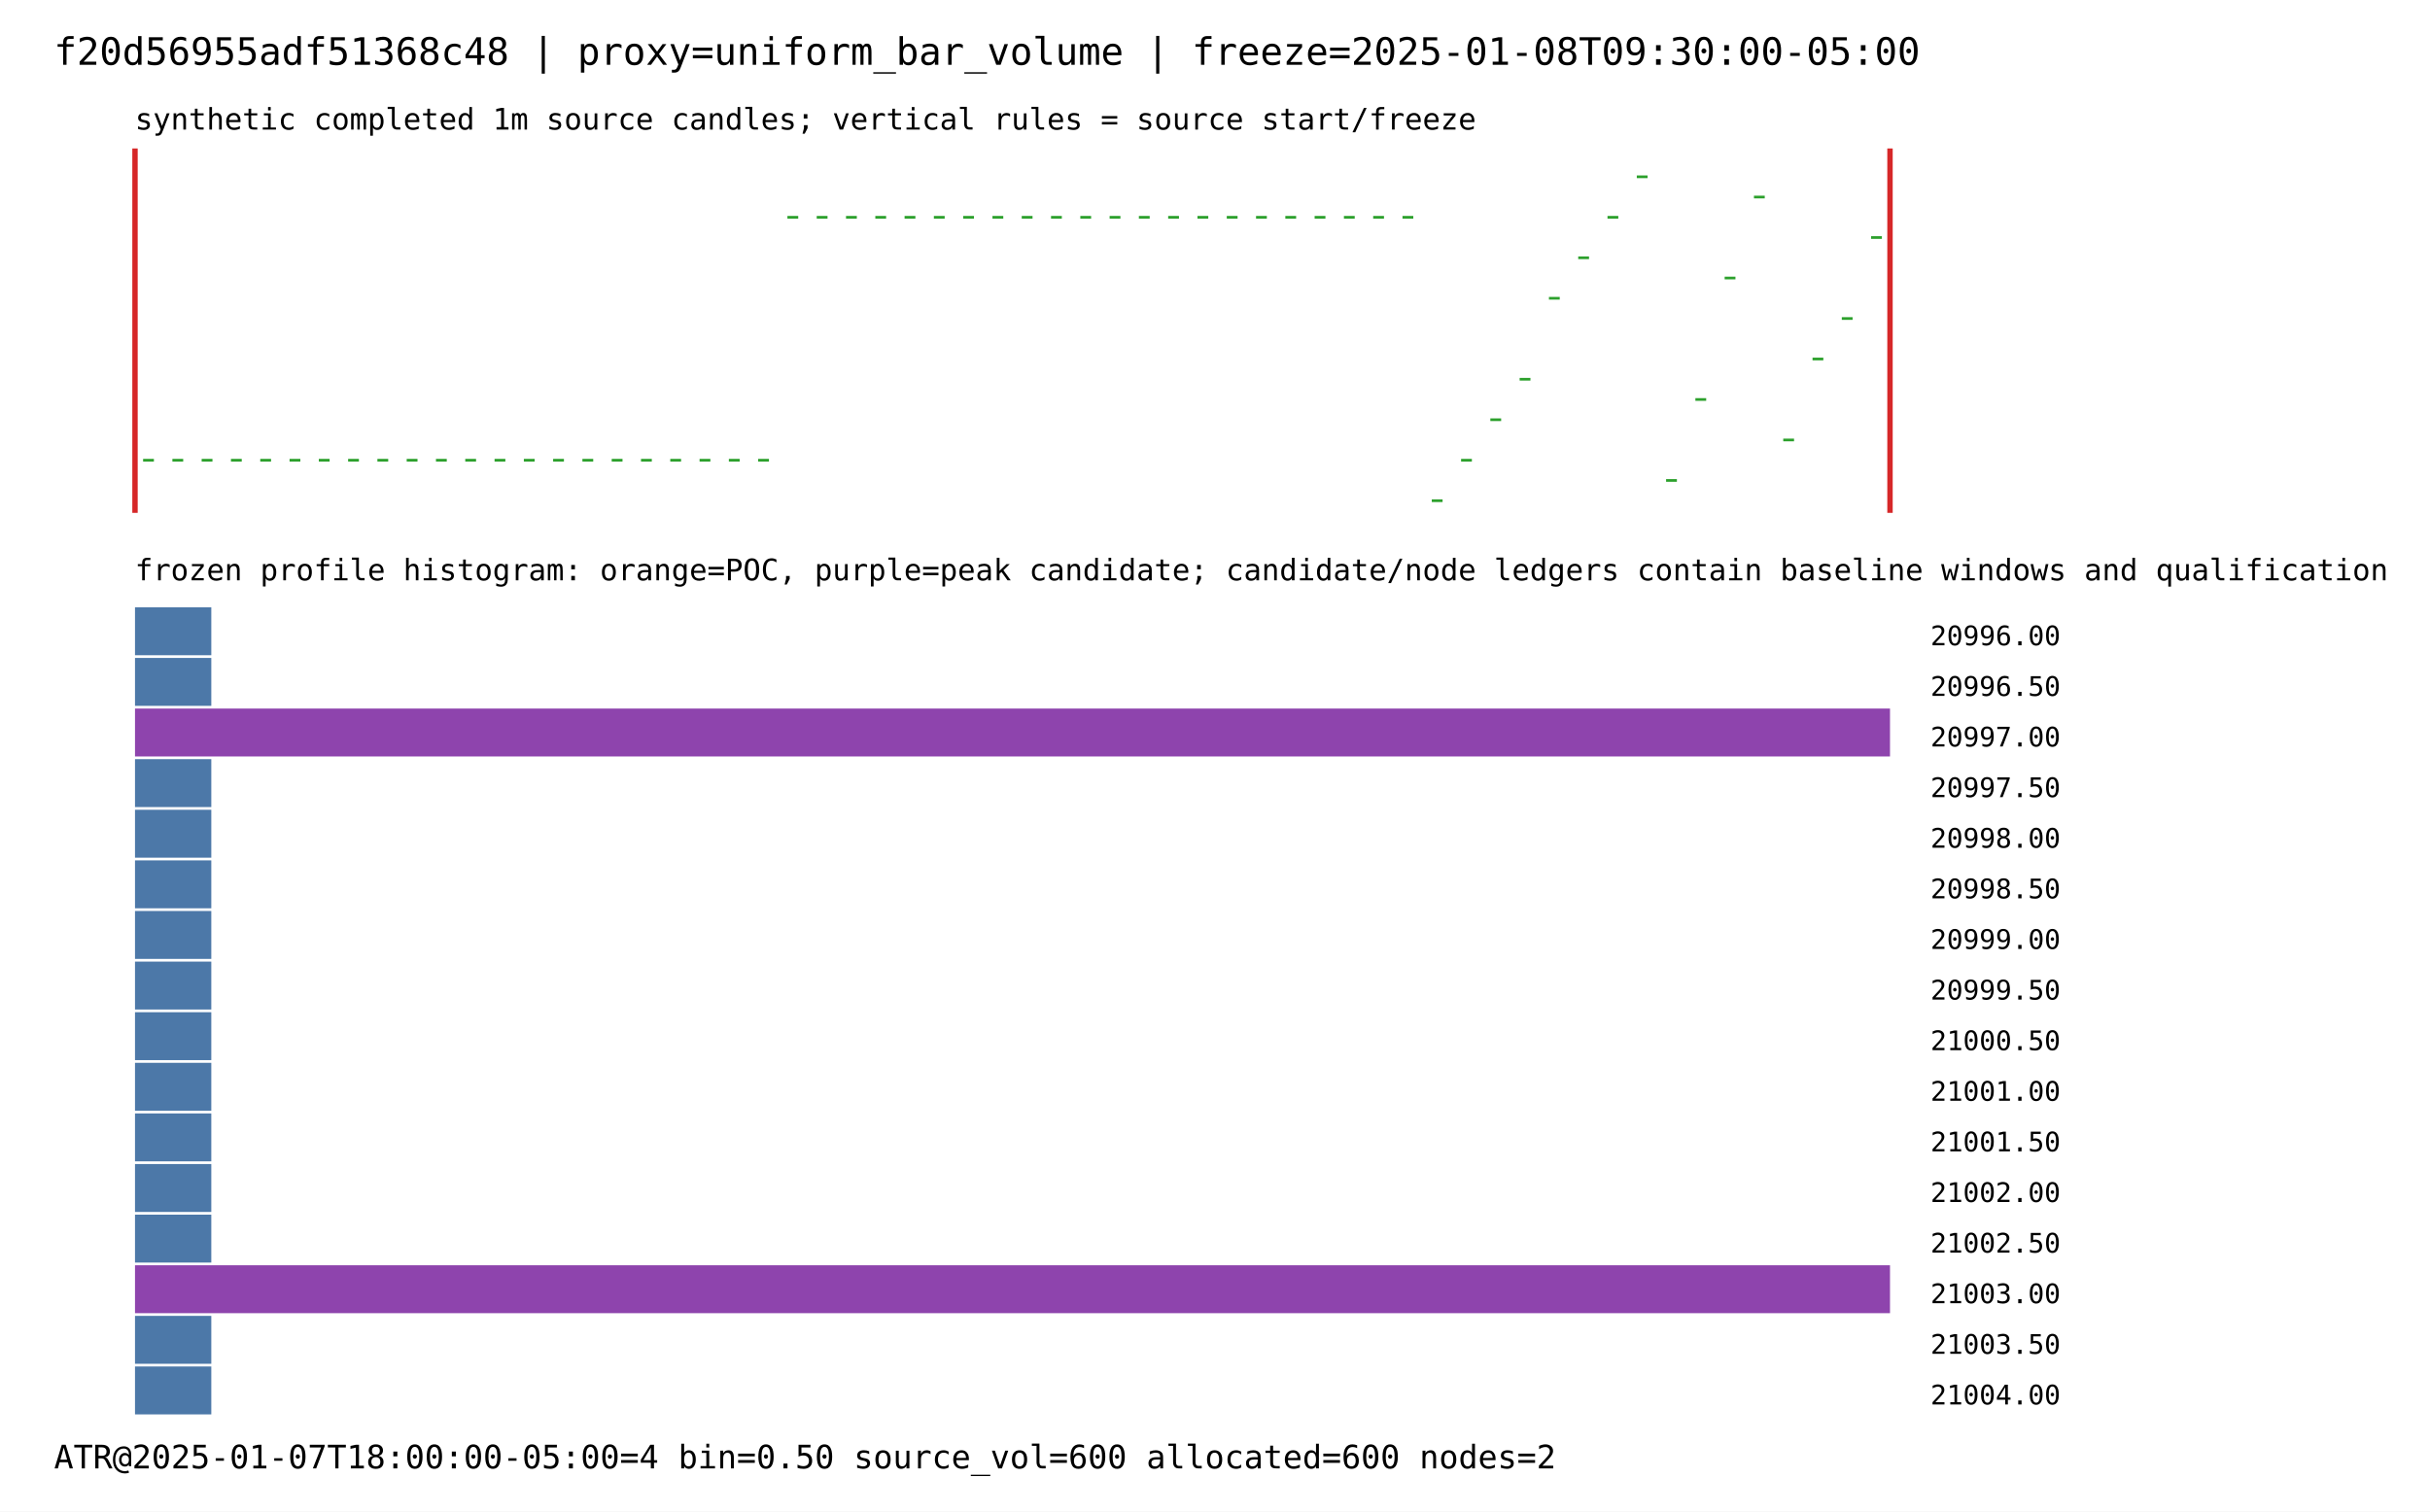
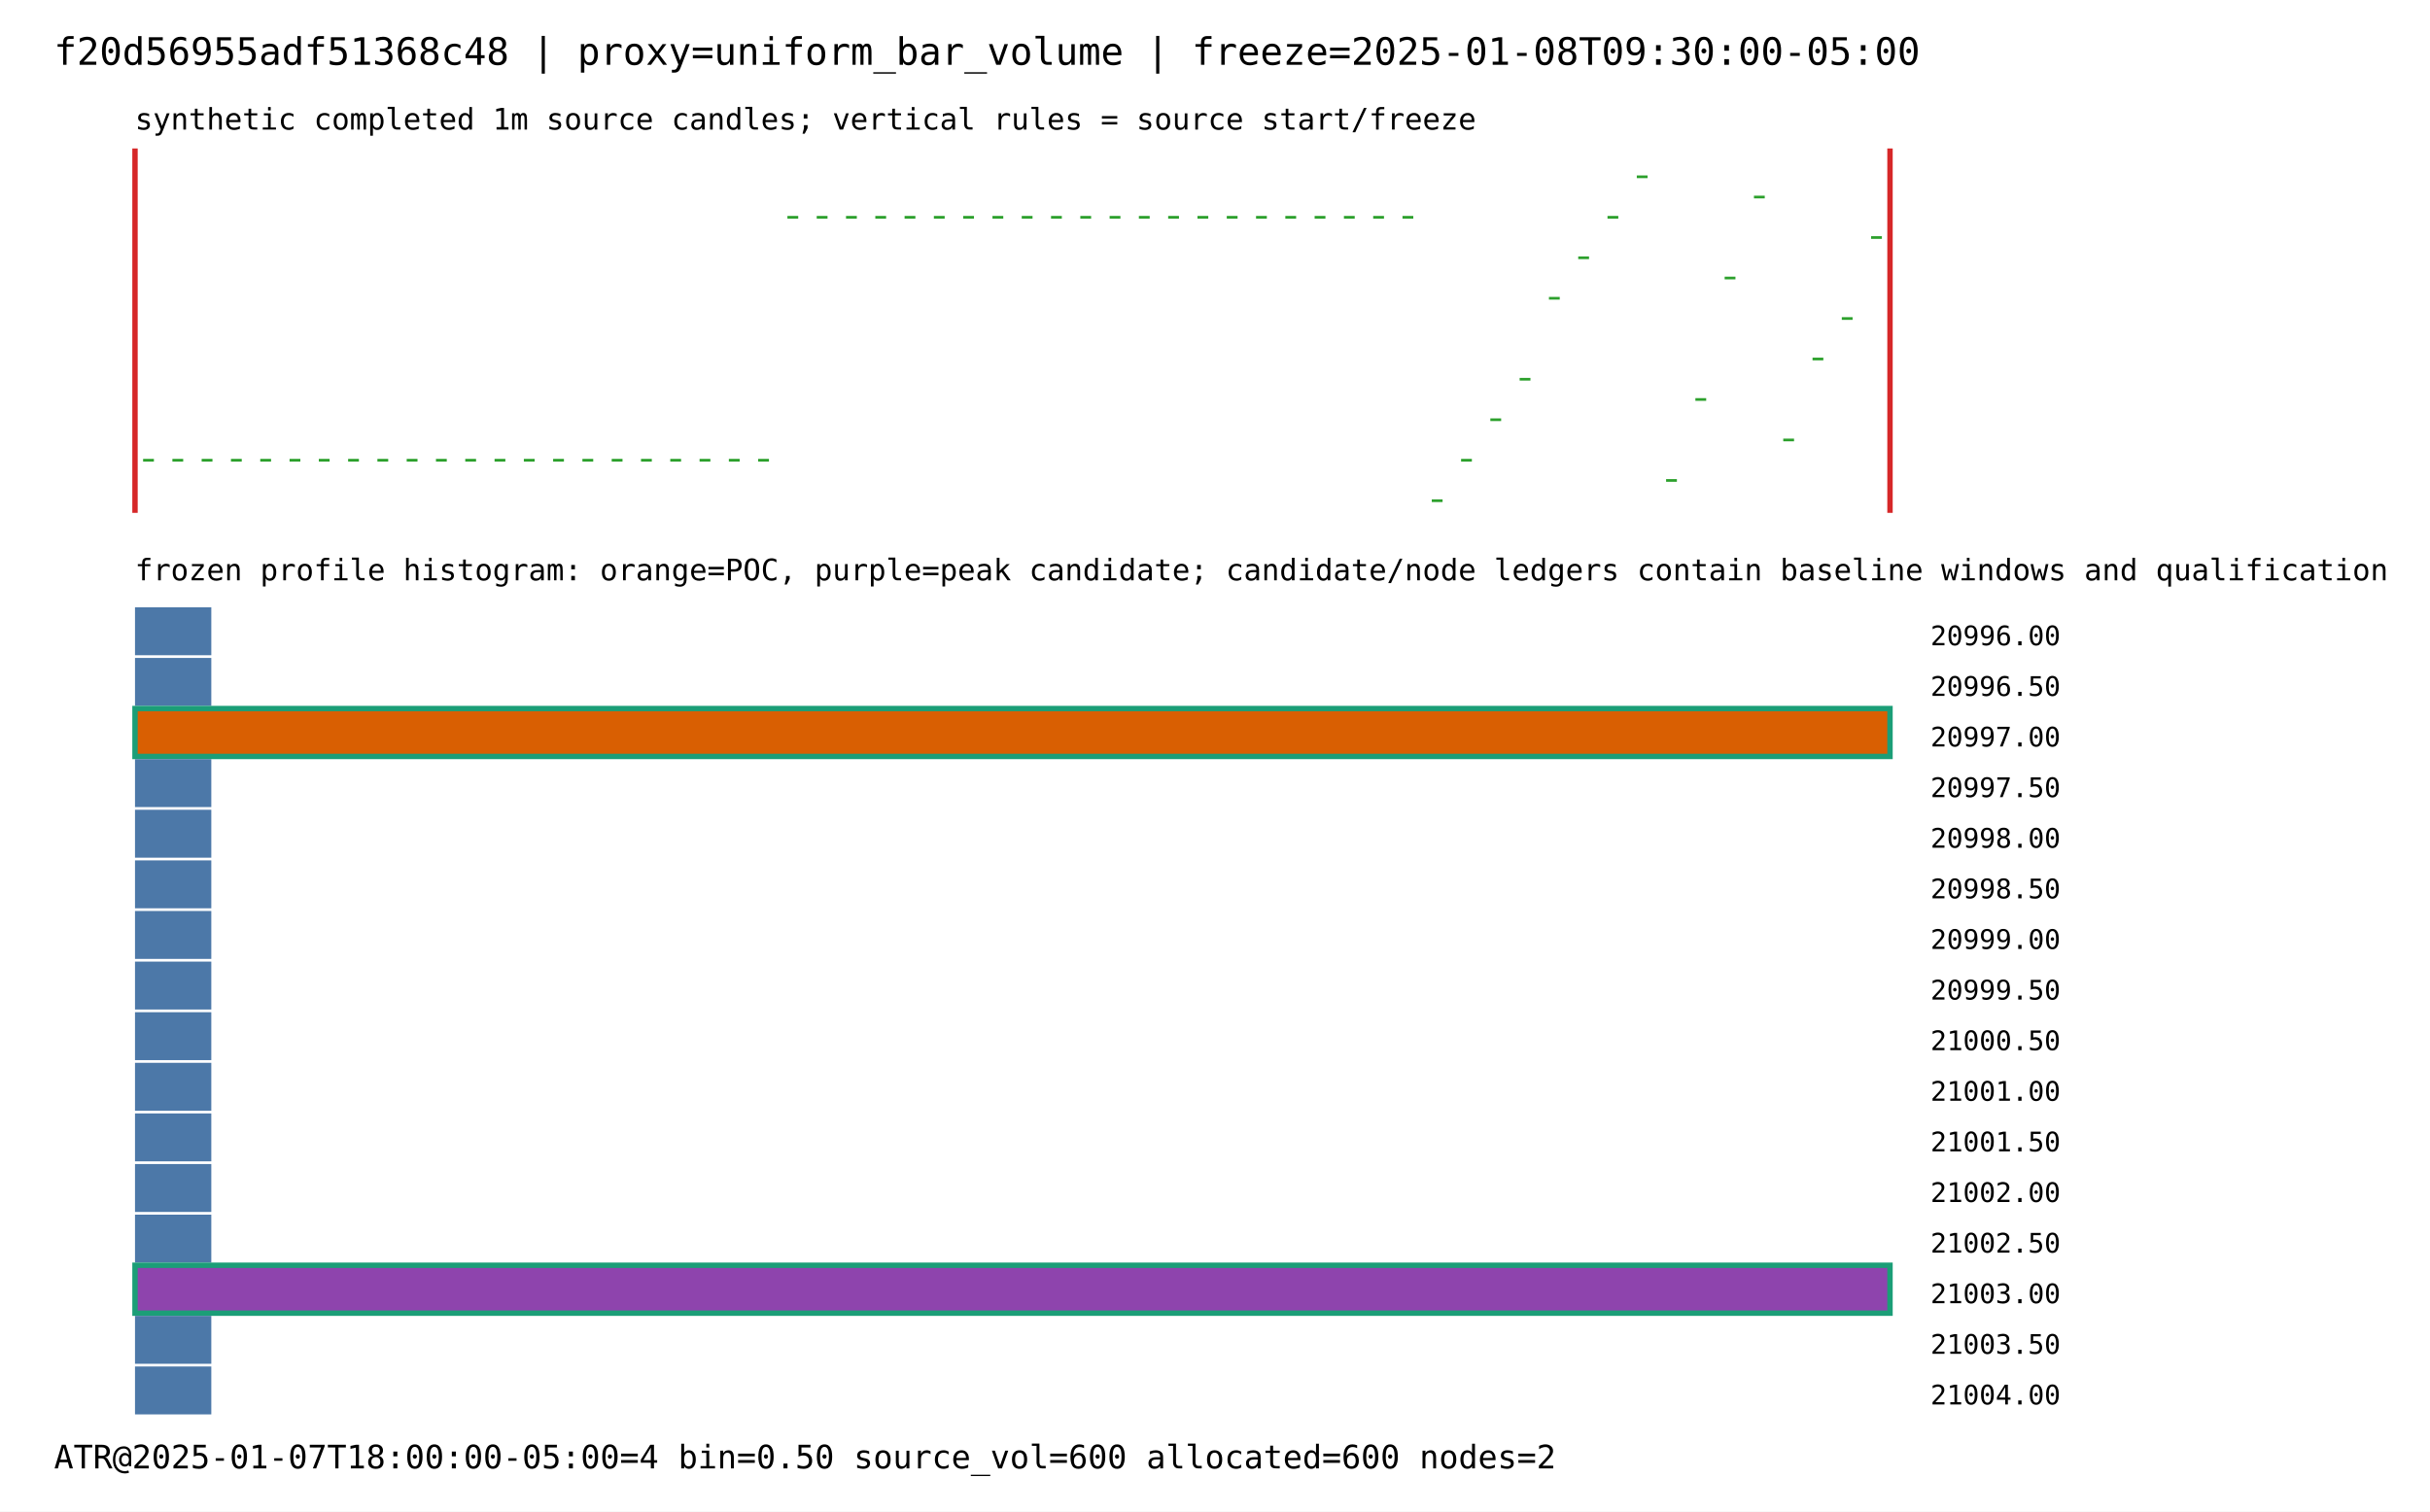
<svg xmlns="http://www.w3.org/2000/svg" width="900" height="560">
  <rect width="100%" height="100%" fill="white" />
  <text x="20" y="24" font-family="monospace" font-size="14">f20d56955adf51368c48 | proxy=uniform_bar_volume | freeze=2025-01-08T09:30:00-05:00</text>
  <text x="50" y="48" font-family="monospace" font-size="11">synthetic completed 1m source candles; vertical rules = source start/freeze</text>
  <line x1="50" y1="55" x2="50" y2="190" stroke="#d62728" stroke-width="2" />
  <line x1="700" y1="55" x2="700" y2="190" stroke="#d62728" stroke-width="2" />
  <line x1="55.00" y1="170.00" x2="55.00" y2="170.00" stroke="#2ca02c" />
  <rect x="53.00" y="170.00" width="4" height="1.00" fill="#2ca02c" />
  <line x1="65.85" y1="170.00" x2="65.85" y2="170.00" stroke="#2ca02c" />
  <rect x="63.85" y="170.00" width="4" height="1.00" fill="#2ca02c" />
  <line x1="76.69" y1="170.00" x2="76.69" y2="170.00" stroke="#2ca02c" />
  <rect x="74.69" y="170.00" width="4" height="1.00" fill="#2ca02c" />
  <line x1="87.54" y1="170.00" x2="87.54" y2="170.00" stroke="#2ca02c" />
  <rect x="85.54" y="170.00" width="4" height="1.00" fill="#2ca02c" />
  <line x1="98.39" y1="170.00" x2="98.39" y2="170.00" stroke="#2ca02c" />
  <rect x="96.39" y="170.00" width="4" height="1.00" fill="#2ca02c" />
  <line x1="109.24" y1="170.00" x2="109.24" y2="170.00" stroke="#2ca02c" />
  <rect x="107.24" y="170.00" width="4" height="1.00" fill="#2ca02c" />
  <line x1="120.08" y1="170.00" x2="120.08" y2="170.00" stroke="#2ca02c" />
  <rect x="118.08" y="170.00" width="4" height="1.00" fill="#2ca02c" />
  <line x1="130.93" y1="170.00" x2="130.93" y2="170.00" stroke="#2ca02c" />
  <rect x="128.93" y="170.00" width="4" height="1.00" fill="#2ca02c" />
  <line x1="141.78" y1="170.00" x2="141.78" y2="170.00" stroke="#2ca02c" />
  <rect x="139.78" y="170.00" width="4" height="1.00" fill="#2ca02c" />
  <line x1="152.63" y1="170.00" x2="152.63" y2="170.00" stroke="#2ca02c" />
  <rect x="150.63" y="170.00" width="4" height="1.00" fill="#2ca02c" />
  <line x1="163.47" y1="170.00" x2="163.47" y2="170.00" stroke="#2ca02c" />
  <rect x="161.47" y="170.00" width="4" height="1.00" fill="#2ca02c" />
  <line x1="174.32" y1="170.00" x2="174.32" y2="170.00" stroke="#2ca02c" />
  <rect x="172.32" y="170.00" width="4" height="1.00" fill="#2ca02c" />
  <line x1="185.17" y1="170.00" x2="185.17" y2="170.00" stroke="#2ca02c" />
  <rect x="183.17" y="170.00" width="4" height="1.00" fill="#2ca02c" />
  <line x1="196.02" y1="170.00" x2="196.02" y2="170.00" stroke="#2ca02c" />
  <rect x="194.02" y="170.00" width="4" height="1.00" fill="#2ca02c" />
  <line x1="206.86" y1="170.00" x2="206.86" y2="170.00" stroke="#2ca02c" />
  <rect x="204.86" y="170.00" width="4" height="1.00" fill="#2ca02c" />
  <line x1="217.71" y1="170.00" x2="217.71" y2="170.00" stroke="#2ca02c" />
  <rect x="215.71" y="170.00" width="4" height="1.00" fill="#2ca02c" />
  <line x1="228.56" y1="170.00" x2="228.56" y2="170.00" stroke="#2ca02c" />
  <rect x="226.56" y="170.00" width="4" height="1.00" fill="#2ca02c" />
  <line x1="239.41" y1="170.00" x2="239.41" y2="170.00" stroke="#2ca02c" />
  <rect x="237.41" y="170.00" width="4" height="1.00" fill="#2ca02c" />
  <line x1="250.25" y1="170.00" x2="250.25" y2="170.00" stroke="#2ca02c" />
  <rect x="248.25" y="170.00" width="4" height="1.00" fill="#2ca02c" />
  <line x1="261.10" y1="170.00" x2="261.10" y2="170.00" stroke="#2ca02c" />
  <rect x="259.10" y="170.00" width="4" height="1.00" fill="#2ca02c" />
  <line x1="271.95" y1="170.00" x2="271.95" y2="170.00" stroke="#2ca02c" />
  <rect x="269.95" y="170.00" width="4" height="1.00" fill="#2ca02c" />
  <line x1="282.80" y1="170.00" x2="282.80" y2="170.00" stroke="#2ca02c" />
  <rect x="280.80" y="170.00" width="4" height="1.00" fill="#2ca02c" />
  <line x1="293.64" y1="80.00" x2="293.64" y2="80.00" stroke="#2ca02c" />
  <rect x="291.64" y="80.00" width="4" height="1.00" fill="#2ca02c" />
  <line x1="304.49" y1="80.00" x2="304.49" y2="80.00" stroke="#2ca02c" />
  <rect x="302.49" y="80.00" width="4" height="1.00" fill="#2ca02c" />
  <line x1="315.34" y1="80.00" x2="315.34" y2="80.00" stroke="#2ca02c" />
  <rect x="313.34" y="80.00" width="4" height="1.00" fill="#2ca02c" />
  <line x1="326.19" y1="80.00" x2="326.19" y2="80.00" stroke="#2ca02c" />
  <rect x="324.19" y="80.00" width="4" height="1.00" fill="#2ca02c" />
  <line x1="337.03" y1="80.00" x2="337.03" y2="80.00" stroke="#2ca02c" />
  <rect x="335.03" y="80.00" width="4" height="1.00" fill="#2ca02c" />
  <line x1="347.88" y1="80.00" x2="347.88" y2="80.00" stroke="#2ca02c" />
  <rect x="345.88" y="80.00" width="4" height="1.00" fill="#2ca02c" />
  <line x1="358.73" y1="80.00" x2="358.73" y2="80.00" stroke="#2ca02c" />
  <rect x="356.73" y="80.00" width="4" height="1.00" fill="#2ca02c" />
  <line x1="369.58" y1="80.00" x2="369.58" y2="80.00" stroke="#2ca02c" />
  <rect x="367.58" y="80.00" width="4" height="1.00" fill="#2ca02c" />
  <line x1="380.42" y1="80.00" x2="380.42" y2="80.00" stroke="#2ca02c" />
  <rect x="378.42" y="80.00" width="4" height="1.00" fill="#2ca02c" />
  <line x1="391.27" y1="80.00" x2="391.27" y2="80.00" stroke="#2ca02c" />
  <rect x="389.27" y="80.00" width="4" height="1.00" fill="#2ca02c" />
  <line x1="402.12" y1="80.00" x2="402.12" y2="80.00" stroke="#2ca02c" />
  <rect x="400.12" y="80.00" width="4" height="1.00" fill="#2ca02c" />
  <line x1="412.97" y1="80.00" x2="412.97" y2="80.00" stroke="#2ca02c" />
  <rect x="410.97" y="80.00" width="4" height="1.00" fill="#2ca02c" />
  <line x1="423.81" y1="80.00" x2="423.81" y2="80.00" stroke="#2ca02c" />
  <rect x="421.81" y="80.00" width="4" height="1.00" fill="#2ca02c" />
  <line x1="434.66" y1="80.00" x2="434.66" y2="80.00" stroke="#2ca02c" />
  <rect x="432.66" y="80.00" width="4" height="1.00" fill="#2ca02c" />
  <line x1="445.51" y1="80.00" x2="445.51" y2="80.00" stroke="#2ca02c" />
  <rect x="443.51" y="80.00" width="4" height="1.00" fill="#2ca02c" />
  <line x1="456.36" y1="80.00" x2="456.36" y2="80.00" stroke="#2ca02c" />
  <rect x="454.36" y="80.00" width="4" height="1.00" fill="#2ca02c" />
  <line x1="467.20" y1="80.00" x2="467.20" y2="80.00" stroke="#2ca02c" />
  <rect x="465.20" y="80.00" width="4" height="1.00" fill="#2ca02c" />
  <line x1="478.05" y1="80.00" x2="478.05" y2="80.00" stroke="#2ca02c" />
  <rect x="476.05" y="80.00" width="4" height="1.00" fill="#2ca02c" />
  <line x1="488.90" y1="80.00" x2="488.90" y2="80.00" stroke="#2ca02c" />
  <rect x="486.90" y="80.00" width="4" height="1.00" fill="#2ca02c" />
  <line x1="499.75" y1="80.00" x2="499.75" y2="80.00" stroke="#2ca02c" />
  <rect x="497.75" y="80.00" width="4" height="1.00" fill="#2ca02c" />
  <line x1="510.59" y1="80.00" x2="510.59" y2="80.00" stroke="#2ca02c" />
  <rect x="508.59" y="80.00" width="4" height="1.00" fill="#2ca02c" />
  <line x1="521.44" y1="80.00" x2="521.44" y2="80.00" stroke="#2ca02c" />
  <rect x="519.44" y="80.00" width="4" height="1.00" fill="#2ca02c" />
  <line x1="532.29" y1="185.00" x2="532.29" y2="185.00" stroke="#2ca02c" />
  <rect x="530.29" y="185.00" width="4" height="1.00" fill="#2ca02c" />
  <line x1="543.14" y1="170.00" x2="543.14" y2="170.00" stroke="#2ca02c" />
  <rect x="541.14" y="170.00" width="4" height="1.00" fill="#2ca02c" />
  <line x1="553.98" y1="155.00" x2="553.98" y2="155.00" stroke="#2ca02c" />
  <rect x="551.98" y="155.00" width="4" height="1.00" fill="#2ca02c" />
  <line x1="564.83" y1="140.00" x2="564.83" y2="140.00" stroke="#2ca02c" />
  <rect x="562.83" y="140.00" width="4" height="1.00" fill="#2ca02c" />
  <line x1="575.68" y1="110.00" x2="575.68" y2="110.00" stroke="#2ca02c" />
  <rect x="573.68" y="110.00" width="4" height="1.00" fill="#2ca02c" />
  <line x1="586.53" y1="95.00" x2="586.53" y2="95.00" stroke="#2ca02c" />
  <rect x="584.53" y="95.00" width="4" height="1.00" fill="#2ca02c" />
  <line x1="597.37" y1="80.00" x2="597.37" y2="80.00" stroke="#2ca02c" />
  <rect x="595.37" y="80.00" width="4" height="1.00" fill="#2ca02c" />
  <line x1="608.22" y1="65.00" x2="608.22" y2="65.00" stroke="#2ca02c" />
  <rect x="606.22" y="65.00" width="4" height="1.00" fill="#2ca02c" />
  <line x1="619.07" y1="177.50" x2="619.07" y2="177.50" stroke="#2ca02c" />
  <rect x="617.07" y="177.50" width="4" height="1.00" fill="#2ca02c" />
  <line x1="629.92" y1="147.50" x2="629.92" y2="147.50" stroke="#2ca02c" />
  <rect x="627.92" y="147.50" width="4" height="1.00" fill="#2ca02c" />
  <line x1="640.76" y1="102.50" x2="640.76" y2="102.50" stroke="#2ca02c" />
  <rect x="638.76" y="102.50" width="4" height="1.00" fill="#2ca02c" />
  <line x1="651.61" y1="72.50" x2="651.61" y2="72.50" stroke="#2ca02c" />
  <rect x="649.61" y="72.50" width="4" height="1.00" fill="#2ca02c" />
  <line x1="662.46" y1="162.50" x2="662.46" y2="162.50" stroke="#2ca02c" />
  <rect x="660.46" y="162.50" width="4" height="1.00" fill="#2ca02c" />
  <line x1="673.31" y1="132.50" x2="673.31" y2="132.50" stroke="#2ca02c" />
  <rect x="671.31" y="132.50" width="4" height="1.00" fill="#2ca02c" />
  <line x1="684.15" y1="117.50" x2="684.15" y2="117.50" stroke="#2ca02c" />
  <rect x="682.15" y="117.50" width="4" height="1.00" fill="#2ca02c" />
  <line x1="695.00" y1="87.50" x2="695.00" y2="87.50" stroke="#2ca02c" />
  <rect x="693.00" y="87.50" width="4" height="1.00" fill="#2ca02c" />
  <text x="50" y="215" font-family="monospace" font-size="11">frozen profile histogram: orange=POC, purple=peak candidate; candidate/node ledgers contain baseline windows and qualification</text>
-   <rect x="50" y="225.00" width="28.26" height="17.75" fill="#4c78a8" />
+   <rect x="50" y="225.00" width="28.26" height="17.75" fill="#4c78a8" stroke="none" stroke-width="2" />
  <text x="715" y="239.06" font-family="monospace" font-size="10">20996.00</text>
-   <rect x="50" y="243.75" width="28.26" height="17.75" fill="#4c78a8" />
+   <rect x="50" y="243.75" width="28.26" height="17.75" fill="#4c78a8" stroke="none" stroke-width="2" />
  <text x="715" y="257.81" font-family="monospace" font-size="10">20996.50</text>
-   <rect x="50" y="262.50" width="650.00" height="17.75" fill="#8e44ad" />
+   <rect x="50" y="262.50" width="650.00" height="17.75" fill="#d95f02" stroke="#1b9e77" stroke-width="2" />
  <text x="715" y="276.56" font-family="monospace" font-size="10">20997.00</text>
-   <rect x="50" y="281.25" width="28.26" height="17.75" fill="#4c78a8" />
+   <rect x="50" y="281.25" width="28.26" height="17.75" fill="#4c78a8" stroke="none" stroke-width="2" />
  <text x="715" y="295.31" font-family="monospace" font-size="10">20997.50</text>
-   <rect x="50" y="300.00" width="28.26" height="17.75" fill="#4c78a8" />
+   <rect x="50" y="300.00" width="28.26" height="17.75" fill="#4c78a8" stroke="none" stroke-width="2" />
  <text x="715" y="314.06" font-family="monospace" font-size="10">20998.00</text>
-   <rect x="50" y="318.75" width="28.26" height="17.75" fill="#4c78a8" />
+   <rect x="50" y="318.75" width="28.26" height="17.75" fill="#4c78a8" stroke="none" stroke-width="2" />
  <text x="715" y="332.81" font-family="monospace" font-size="10">20998.50</text>
-   <rect x="50" y="337.50" width="28.26" height="17.75" fill="#4c78a8" />
+   <rect x="50" y="337.50" width="28.26" height="17.75" fill="#4c78a8" stroke="none" stroke-width="2" />
  <text x="715" y="351.56" font-family="monospace" font-size="10">20999.00</text>
-   <rect x="50" y="356.25" width="28.26" height="17.75" fill="#4c78a8" />
+   <rect x="50" y="356.25" width="28.26" height="17.75" fill="#4c78a8" stroke="none" stroke-width="2" />
  <text x="715" y="370.31" font-family="monospace" font-size="10">20999.50</text>
-   <rect x="50" y="375.00" width="28.26" height="17.75" fill="#4c78a8" />
+   <rect x="50" y="375.00" width="28.26" height="17.75" fill="#4c78a8" stroke="none" stroke-width="2" />
  <text x="715" y="389.06" font-family="monospace" font-size="10">21000.50</text>
-   <rect x="50" y="393.75" width="28.26" height="17.75" fill="#4c78a8" />
+   <rect x="50" y="393.75" width="28.26" height="17.75" fill="#4c78a8" stroke="none" stroke-width="2" />
  <text x="715" y="407.81" font-family="monospace" font-size="10">21001.00</text>
-   <rect x="50" y="412.50" width="28.26" height="17.75" fill="#4c78a8" />
+   <rect x="50" y="412.50" width="28.26" height="17.75" fill="#4c78a8" stroke="none" stroke-width="2" />
  <text x="715" y="426.56" font-family="monospace" font-size="10">21001.50</text>
-   <rect x="50" y="431.25" width="28.26" height="17.75" fill="#4c78a8" />
+   <rect x="50" y="431.25" width="28.26" height="17.75" fill="#4c78a8" stroke="none" stroke-width="2" />
  <text x="715" y="445.31" font-family="monospace" font-size="10">21002.00</text>
-   <rect x="50" y="450.00" width="28.26" height="17.75" fill="#4c78a8" />
+   <rect x="50" y="450.00" width="28.26" height="17.75" fill="#4c78a8" stroke="none" stroke-width="2" />
  <text x="715" y="464.06" font-family="monospace" font-size="10">21002.50</text>
-   <rect x="50" y="468.75" width="650.00" height="17.75" fill="#8e44ad" />
+   <rect x="50" y="468.75" width="650.00" height="17.75" fill="#8e44ad" stroke="#1b9e77" stroke-width="2" />
  <text x="715" y="482.81" font-family="monospace" font-size="10">21003.00</text>
-   <rect x="50" y="487.50" width="28.26" height="17.75" fill="#4c78a8" />
+   <rect x="50" y="487.50" width="28.26" height="17.75" fill="#4c78a8" stroke="none" stroke-width="2" />
  <text x="715" y="501.56" font-family="monospace" font-size="10">21003.50</text>
-   <rect x="50" y="506.25" width="28.26" height="17.75" fill="#4c78a8" />
+   <rect x="50" y="506.25" width="28.26" height="17.75" fill="#4c78a8" stroke="none" stroke-width="2" />
  <text x="715" y="520.31" font-family="monospace" font-size="10">21004.00</text>
  <text x="20" y="544" font-family="monospace" font-size="12">ATR@2025-01-07T18:00:00-05:00=4 bin=0.50 source_vol=600 allocated=600 nodes=2</text>
</svg>
